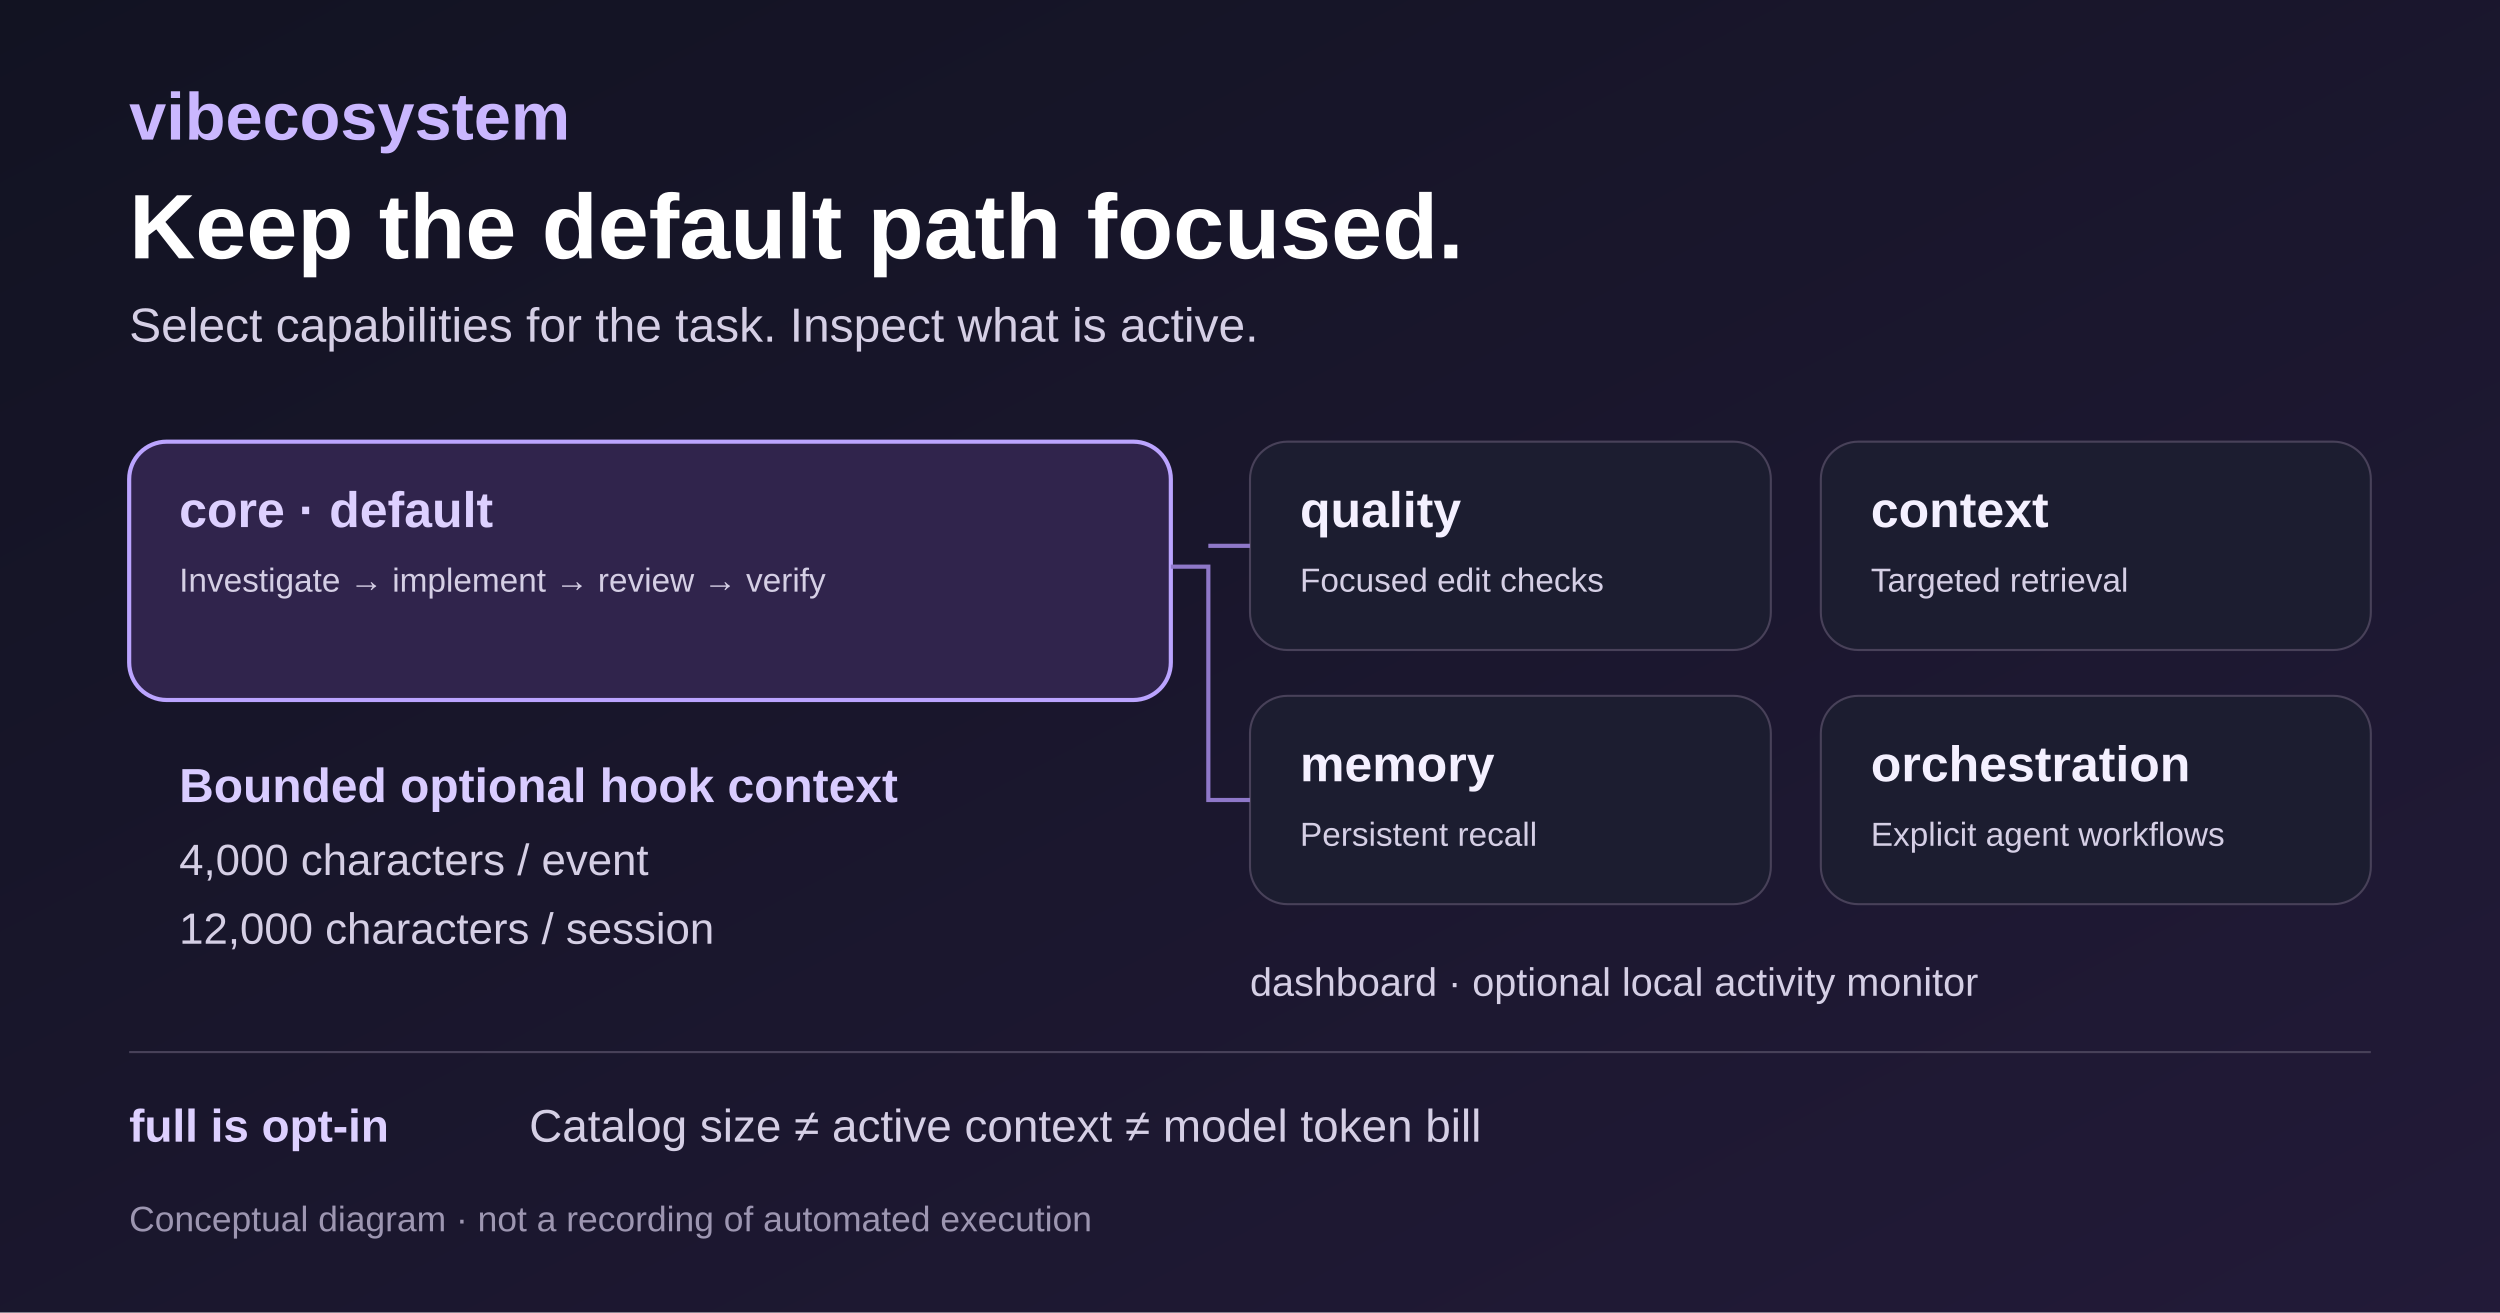
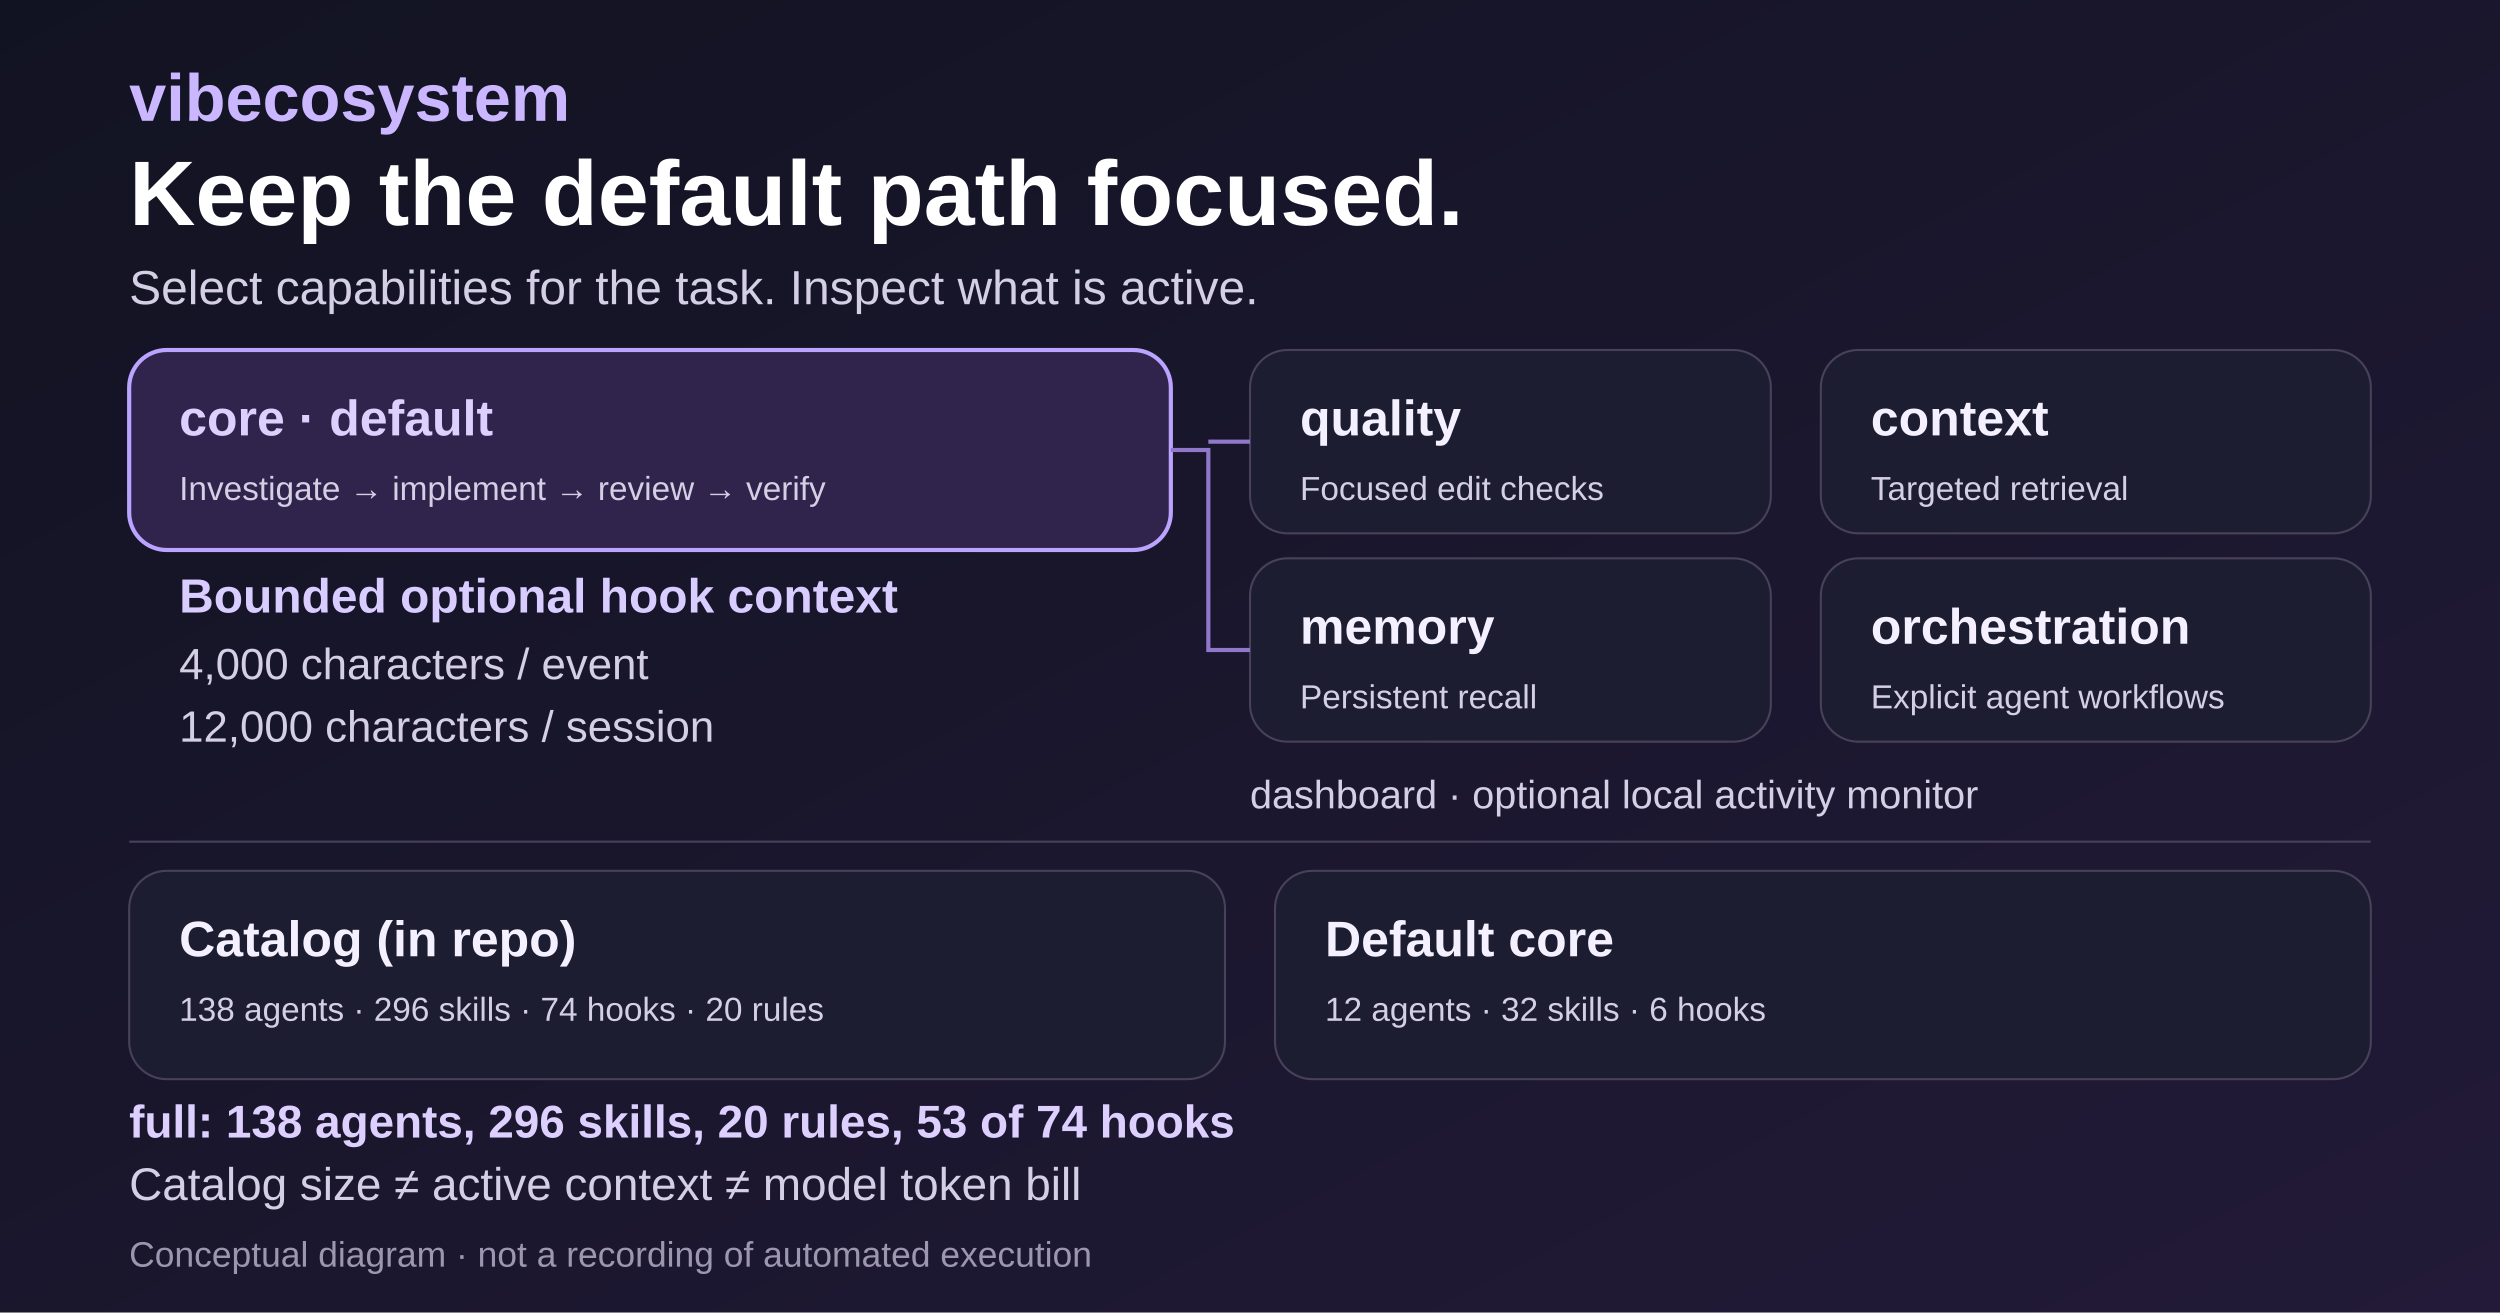
<svg xmlns="http://www.w3.org/2000/svg" width="1200" height="630" viewBox="0 0 1200 630" role="img" aria-labelledby="title desc">
  <defs>
    <linearGradient id="bg" x2="1" y2="1">
      <stop stop-color="#121322" />
      <stop offset="1" stop-color="#221a38" />
    </linearGradient>
    <linearGradient id="accent">
      <stop stop-color="#b5a0ff" />
      <stop offset="1" stop-color="#ddd2ff" />
    </linearGradient>
  </defs>
  <rect width="1200" height="630" fill="url(#bg)" />
  <g fill="#f4f0ff" font-family="Arial, Helvetica, sans-serif">
-     <text x="62" y="67" font-size="32" font-weight="700" fill="#cab7ff">vibecosystem</text>
-     <text x="62" y="124" font-size="44" font-weight="700" fill="#ffffff">Keep the default path focused.</text>
-     <text x="62" y="164" font-size="23" font-weight="400" fill="#d5cfe5">Select capabilities for the task. Inspect what is active.</text>
-     <rect x="62" y="212" width="500" height="124" rx="18" fill="#30244c" stroke="#bba4ff" stroke-width="2" />
-     <text x="86" y="253" font-size="24" font-weight="700" fill="#ddd0ff">core · default</text>
-     <text x="86" y="284" font-size="16" font-weight="400" fill="#d5cfe5">Investigate → implement → review → verify</text>
-     <rect x="600" y="212" width="250" height="100" rx="18" fill="#1c1d30" stroke="#484159" stroke-width="1" />
-     <text x="624" y="253" font-size="24" font-weight="700" fill="#f4f0ff">quality</text>
-     <text x="624" y="284" font-size="16" font-weight="400" fill="#d5cfe5">Focused edit checks</text>
-     <rect x="874" y="212" width="264" height="100" rx="18" fill="#1c1d30" stroke="#484159" stroke-width="1" />
-     <text x="898" y="253" font-size="24" font-weight="700" fill="#f4f0ff">context</text>
-     <text x="898" y="284" font-size="16" font-weight="400" fill="#d5cfe5">Targeted retrieval</text>
-     <rect x="600" y="334" width="250" height="100" rx="18" fill="#1c1d30" stroke="#484159" stroke-width="1" />
-     <text x="624" y="375" font-size="24" font-weight="700" fill="#f4f0ff">memory</text>
-     <text x="624" y="406" font-size="16" font-weight="400" fill="#d5cfe5">Persistent recall</text>
-     <rect x="874" y="334" width="264" height="100" rx="18" fill="#1c1d30" stroke="#484159" stroke-width="1" />
-     <text x="898" y="375" font-size="24" font-weight="700" fill="#f4f0ff">orchestration</text>
-     <text x="898" y="406" font-size="16" font-weight="400" fill="#d5cfe5">Explicit agent workflows</text>
-     <text x="86" y="385" font-size="23" font-weight="700" fill="#d9ccff">Bounded optional hook context</text>
-     <text x="86" y="420" font-size="21" font-weight="400" fill="#d5cfe5">4,000 characters / event</text>
-     <text x="86" y="453" font-size="21" font-weight="400" fill="#d5cfe5">12,000 characters / session</text>
-     <text x="600" y="478" font-size="19" font-weight="400" fill="#d5cfe5">dashboard · optional local activity monitor</text>
-     <path d="M562 272 H580 V384 H600 M580 262 H600" fill="none" stroke="#8f78c9" stroke-width="2" />
-     <path d="M62 505 H1138" stroke="#484159" />
-     <text x="62" y="548" font-size="22" font-weight="700" fill="#ddd0ff">full is opt-in</text>
-     <text x="254" y="548" font-size="22" font-weight="400" fill="#d5cfe5">Catalog size ≠ active context ≠ model token bill</text>
-     <text x="62" y="591" font-size="17" font-weight="400" fill="#9d96b1">Conceptual diagram · not a recording of automated execution</text>
+     <text x="62" y="58" font-size="32" font-weight="700" fill="#cab7ff">vibecosystem</text>
+     <text x="62" y="108" font-size="44" font-weight="700" fill="#ffffff">Keep the default path focused.</text>
+     <text x="62" y="146" font-size="23" font-weight="400" fill="#d5cfe5">Select capabilities for the task. Inspect what is active.</text>
+     <rect x="62" y="168" width="500" height="96" rx="18" fill="#30244c" stroke="#bba4ff" stroke-width="2" />
+     <text x="86" y="209" font-size="24" font-weight="700" fill="#ddd0ff">core · default</text>
+     <text x="86" y="240" font-size="16" font-weight="400" fill="#d5cfe5">Investigate → implement → review → verify</text>
+     <rect x="600" y="168" width="250" height="88" rx="18" fill="#1c1d30" stroke="#484159" stroke-width="1" />
+     <text x="624" y="209" font-size="24" font-weight="700" fill="#f4f0ff">quality</text>
+     <text x="624" y="240" font-size="16" font-weight="400" fill="#d5cfe5">Focused edit checks</text>
+     <rect x="874" y="168" width="264" height="88" rx="18" fill="#1c1d30" stroke="#484159" stroke-width="1" />
+     <text x="898" y="209" font-size="24" font-weight="700" fill="#f4f0ff">context</text>
+     <text x="898" y="240" font-size="16" font-weight="400" fill="#d5cfe5">Targeted retrieval</text>
+     <rect x="600" y="268" width="250" height="88" rx="18" fill="#1c1d30" stroke="#484159" stroke-width="1" />
+     <text x="624" y="309" font-size="24" font-weight="700" fill="#f4f0ff">memory</text>
+     <text x="624" y="340" font-size="16" font-weight="400" fill="#d5cfe5">Persistent recall</text>
+     <rect x="874" y="268" width="264" height="88" rx="18" fill="#1c1d30" stroke="#484159" stroke-width="1" />
+     <text x="898" y="309" font-size="24" font-weight="700" fill="#f4f0ff">orchestration</text>
+     <text x="898" y="340" font-size="16" font-weight="400" fill="#d5cfe5">Explicit agent workflows</text>
+     <text x="86" y="294" font-size="23" font-weight="700" fill="#d9ccff">Bounded optional hook context</text>
+     <text x="86" y="326" font-size="21" font-weight="400" fill="#d5cfe5">4,000 characters / event</text>
+     <text x="86" y="356" font-size="21" font-weight="400" fill="#d5cfe5">12,000 characters / session</text>
+     <text x="600" y="388" font-size="19" font-weight="400" fill="#d5cfe5">dashboard · optional local activity monitor</text>
+     <path d="M562 216 H580 V312 H600 M580 212 H600" fill="none" stroke="#8f78c9" stroke-width="2" />
+     <path d="M62 404 H1138" stroke="#484159" />
+     <rect x="62" y="418" width="526" height="100" rx="18" fill="#1c1d30" stroke="#484159" stroke-width="1" />
+     <text x="86" y="459" font-size="24" font-weight="700" fill="#f4f0ff">Catalog (in repo)</text>
+     <text x="86" y="490" font-size="16" font-weight="400" fill="#d5cfe5">138 agents · 296 skills · 74 hooks · 20 rules</text>
+     <rect x="612" y="418" width="526" height="100" rx="18" fill="#1c1d30" stroke="#484159" stroke-width="1" />
+     <text x="636" y="459" font-size="24" font-weight="700" fill="#f4f0ff">Default core</text>
+     <text x="636" y="490" font-size="16" font-weight="400" fill="#d5cfe5">12 agents · 32 skills · 6 hooks</text>
+     <text x="62" y="546" font-size="22" font-weight="700" fill="#ddd0ff">full: 138 agents, 296 skills, 20 rules, 53 of 74 hooks</text>
+     <text x="62" y="576" font-size="22" font-weight="400" fill="#d5cfe5">Catalog size ≠ active context ≠ model token bill</text>
+     <text x="62" y="608" font-size="17" font-weight="400" fill="#9d96b1">Conceptual diagram · not a recording of automated execution</text>
  </g>
</svg>
